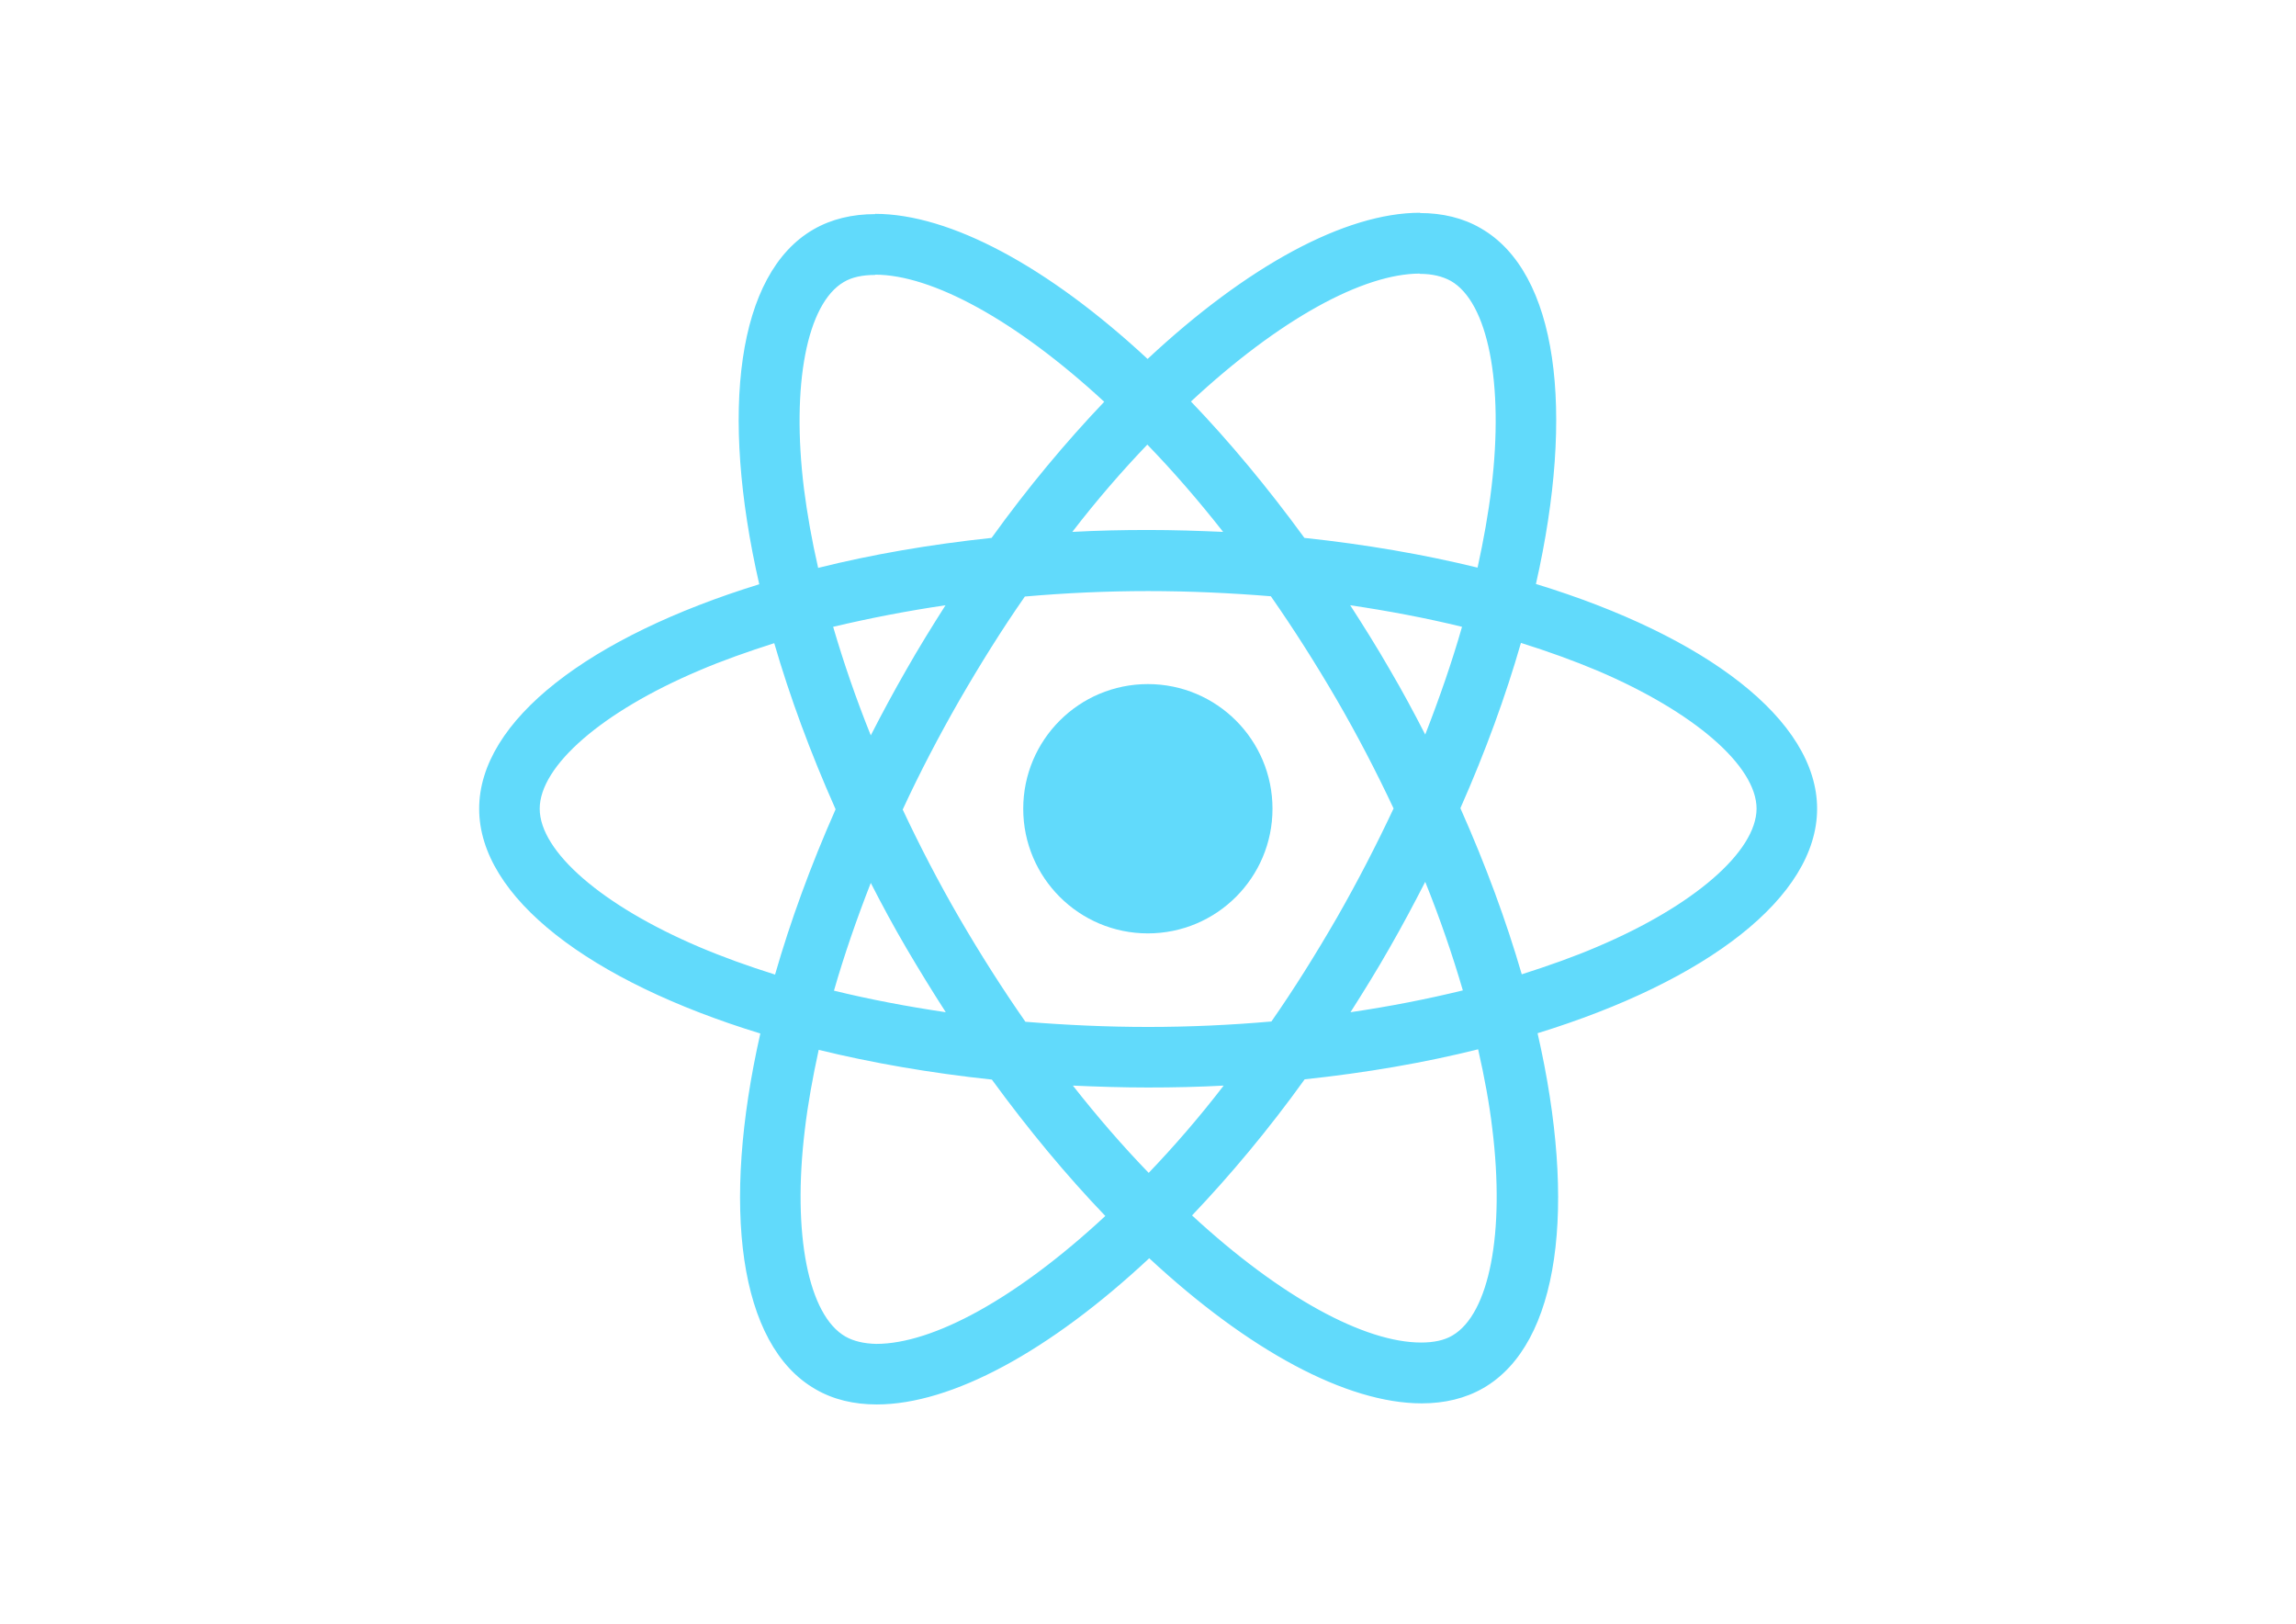
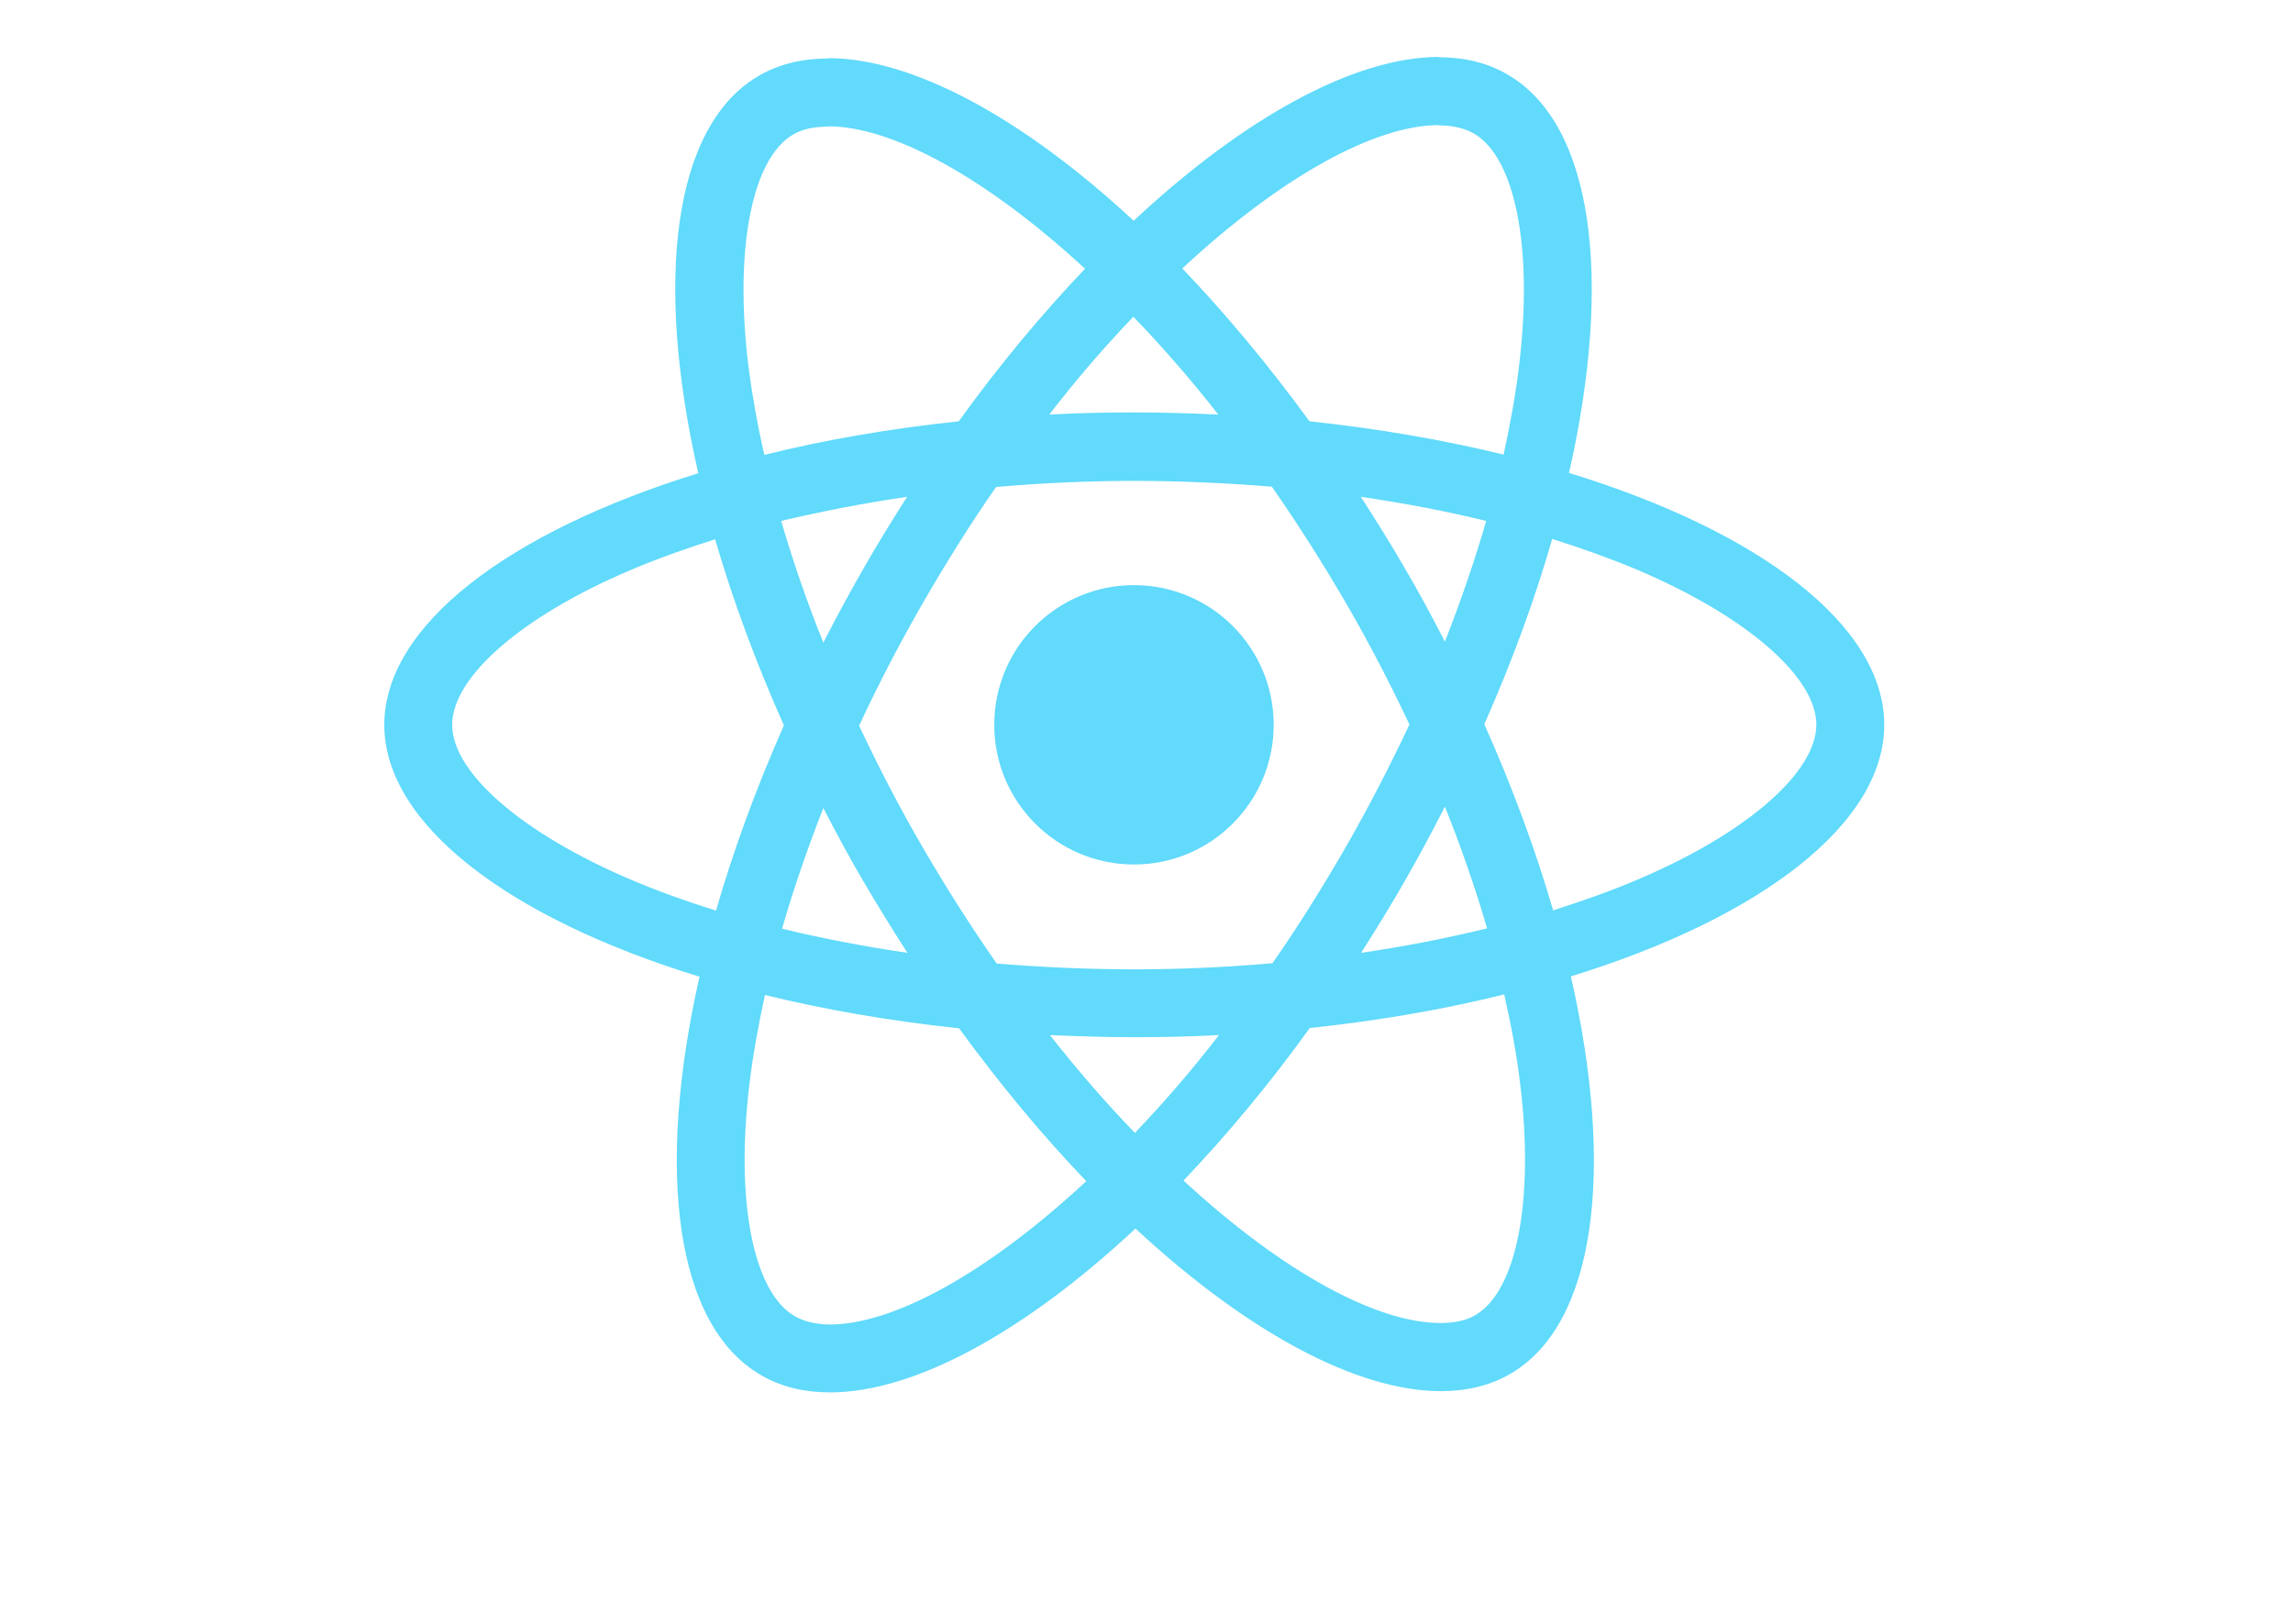
- <svg xmlns="http://www.w3.org/2000/svg" viewBox="0 0 841.9 595.3">
+ <svg xmlns="http://www.w3.org/2000/svg" width="840" height="595" viewBox="50 75 750 500">
  <g fill="#61DAFB">
    <path d="M666.3 296.5c0-32.5-40.7-63.3-103.1-82.4 14.4-63.6 8-114.2-20.2-130.4-6.5-3.8-14.1-5.6-22.4-5.6v22.3c4.6 0 8.3.9 11.4 2.6 13.6 7.8 19.5 37.5 14.9 75.7-1.1 9.4-2.9 19.3-5.1 29.4-19.6-4.8-41-8.5-63.5-10.9-13.5-18.5-27.5-35.3-41.6-50 32.6-30.3 63.2-46.9 84-46.9V78c-27.5 0-63.5 19.6-99.9 53.6-36.4-33.8-72.4-53.2-99.9-53.2v22.3c20.7 0 51.4 16.5 84 46.6-14 14.7-28 31.4-41.3 49.9-22.6 2.4-44 6.1-63.6 11-2.3-10-4-19.7-5.2-29-4.7-38.2 1.1-67.9 14.6-75.8 3-1.8 6.9-2.6 11.5-2.6V78.5c-8.4 0-16 1.8-22.6 5.6-28.1 16.2-34.4 66.7-19.9 130.1-62.2 19.2-102.7 49.9-102.7 82.3 0 32.5 40.7 63.3 103.1 82.4-14.4 63.6-8 114.2 20.2 130.4 6.5 3.8 14.1 5.6 22.5 5.6 27.5 0 63.5-19.6 99.9-53.6 36.4 33.8 72.4 53.2 99.9 53.2 8.4 0 16-1.8 22.6-5.6 28.1-16.2 34.4-66.7 19.9-130.1 62-19.1 102.5-49.9 102.5-82.3zm-130.2-66.7c-3.7 12.9-8.3 26.2-13.5 39.5-4.1-8-8.4-16-13.1-24-4.6-8-9.5-15.8-14.4-23.4 14.2 2.1 27.9 4.7 41 7.9zm-45.8 106.5c-7.8 13.5-15.8 26.3-24.1 38.2-14.9 1.3-30 2-45.2 2-15.1 0-30.2-.7-45-1.9-8.3-11.9-16.4-24.6-24.2-38-7.6-13.1-14.5-26.4-20.8-39.8 6.2-13.4 13.2-26.8 20.7-39.9 7.8-13.5 15.8-26.3 24.1-38.2 14.9-1.3 30-2 45.2-2 15.1 0 30.2.7 45 1.9 8.3 11.9 16.4 24.6 24.2 38 7.6 13.1 14.5 26.4 20.8 39.8-6.3 13.4-13.2 26.8-20.7 39.9zm32.3-13c5.4 13.4 10 26.8 13.8 39.8-13.1 3.2-26.9 5.9-41.2 8 4.9-7.7 9.8-15.6 14.4-23.7 4.6-8 8.9-16.1 13-24.1zM421.2 430c-9.3-9.6-18.6-20.3-27.8-32 9 .4 18.2.7 27.5.7 9.4 0 18.7-.2 27.8-.7-9 11.7-18.3 22.4-27.5 32zm-74.4-58.9c-14.2-2.1-27.9-4.7-41-7.9 3.7-12.9 8.3-26.2 13.5-39.5 4.1 8 8.4 16 13.1 24 4.7 8 9.5 15.8 14.4 23.4zM420.7 163c9.3 9.6 18.6 20.3 27.8 32-9-.4-18.2-.7-27.5-.7-9.4 0-18.7.2-27.8.7 9-11.7 18.3-22.4 27.5-32zm-74 58.9c-4.9 7.7-9.8 15.6-14.4 23.7-4.6 8-8.9 16-13 24-5.4-13.4-10-26.8-13.8-39.8 13.1-3.1 26.9-5.8 41.2-7.9zm-90.5 125.2c-35.4-15.1-58.3-34.9-58.3-50.6 0-15.7 22.9-35.6 58.3-50.6 8.6-3.7 18-7 27.7-10.1 5.7 19.6 13.2 40 22.5 60.9-9.2 20.8-16.6 41.1-22.2 60.6-9.9-3.1-19.3-6.5-28-10.2zM310 490c-13.6-7.8-19.5-37.5-14.9-75.7 1.1-9.4 2.9-19.3 5.1-29.4 19.6 4.8 41 8.5 63.5 10.9 13.5 18.5 27.5 35.3 41.6 50-32.6 30.3-63.2 46.9-84 46.9-4.5-.1-8.3-1-11.3-2.7zm237.2-76.2c4.7 38.2-1.1 67.9-14.6 75.8-3 1.8-6.9 2.6-11.5 2.6-20.7 0-51.4-16.5-84-46.6 14-14.7 28-31.4 41.3-49.9 22.6-2.4 44-6.1 63.6-11 2.3 10.1 4.1 19.8 5.2 29.1zm38.5-66.7c-8.6 3.7-18 7-27.7 10.1-5.7-19.6-13.2-40-22.5-60.9 9.2-20.8 16.6-41.1 22.2-60.6 9.9 3.1 19.3 6.5 28.1 10.2 35.4 15.1 58.3 34.9 58.3 50.6-.1 15.7-23 35.6-58.4 50.6zM320.8 78.4z" />
    <circle cx="420.9" cy="296.5" r="45.7" />
    <path d="M520.5 78.1z" />
  </g>
</svg>
